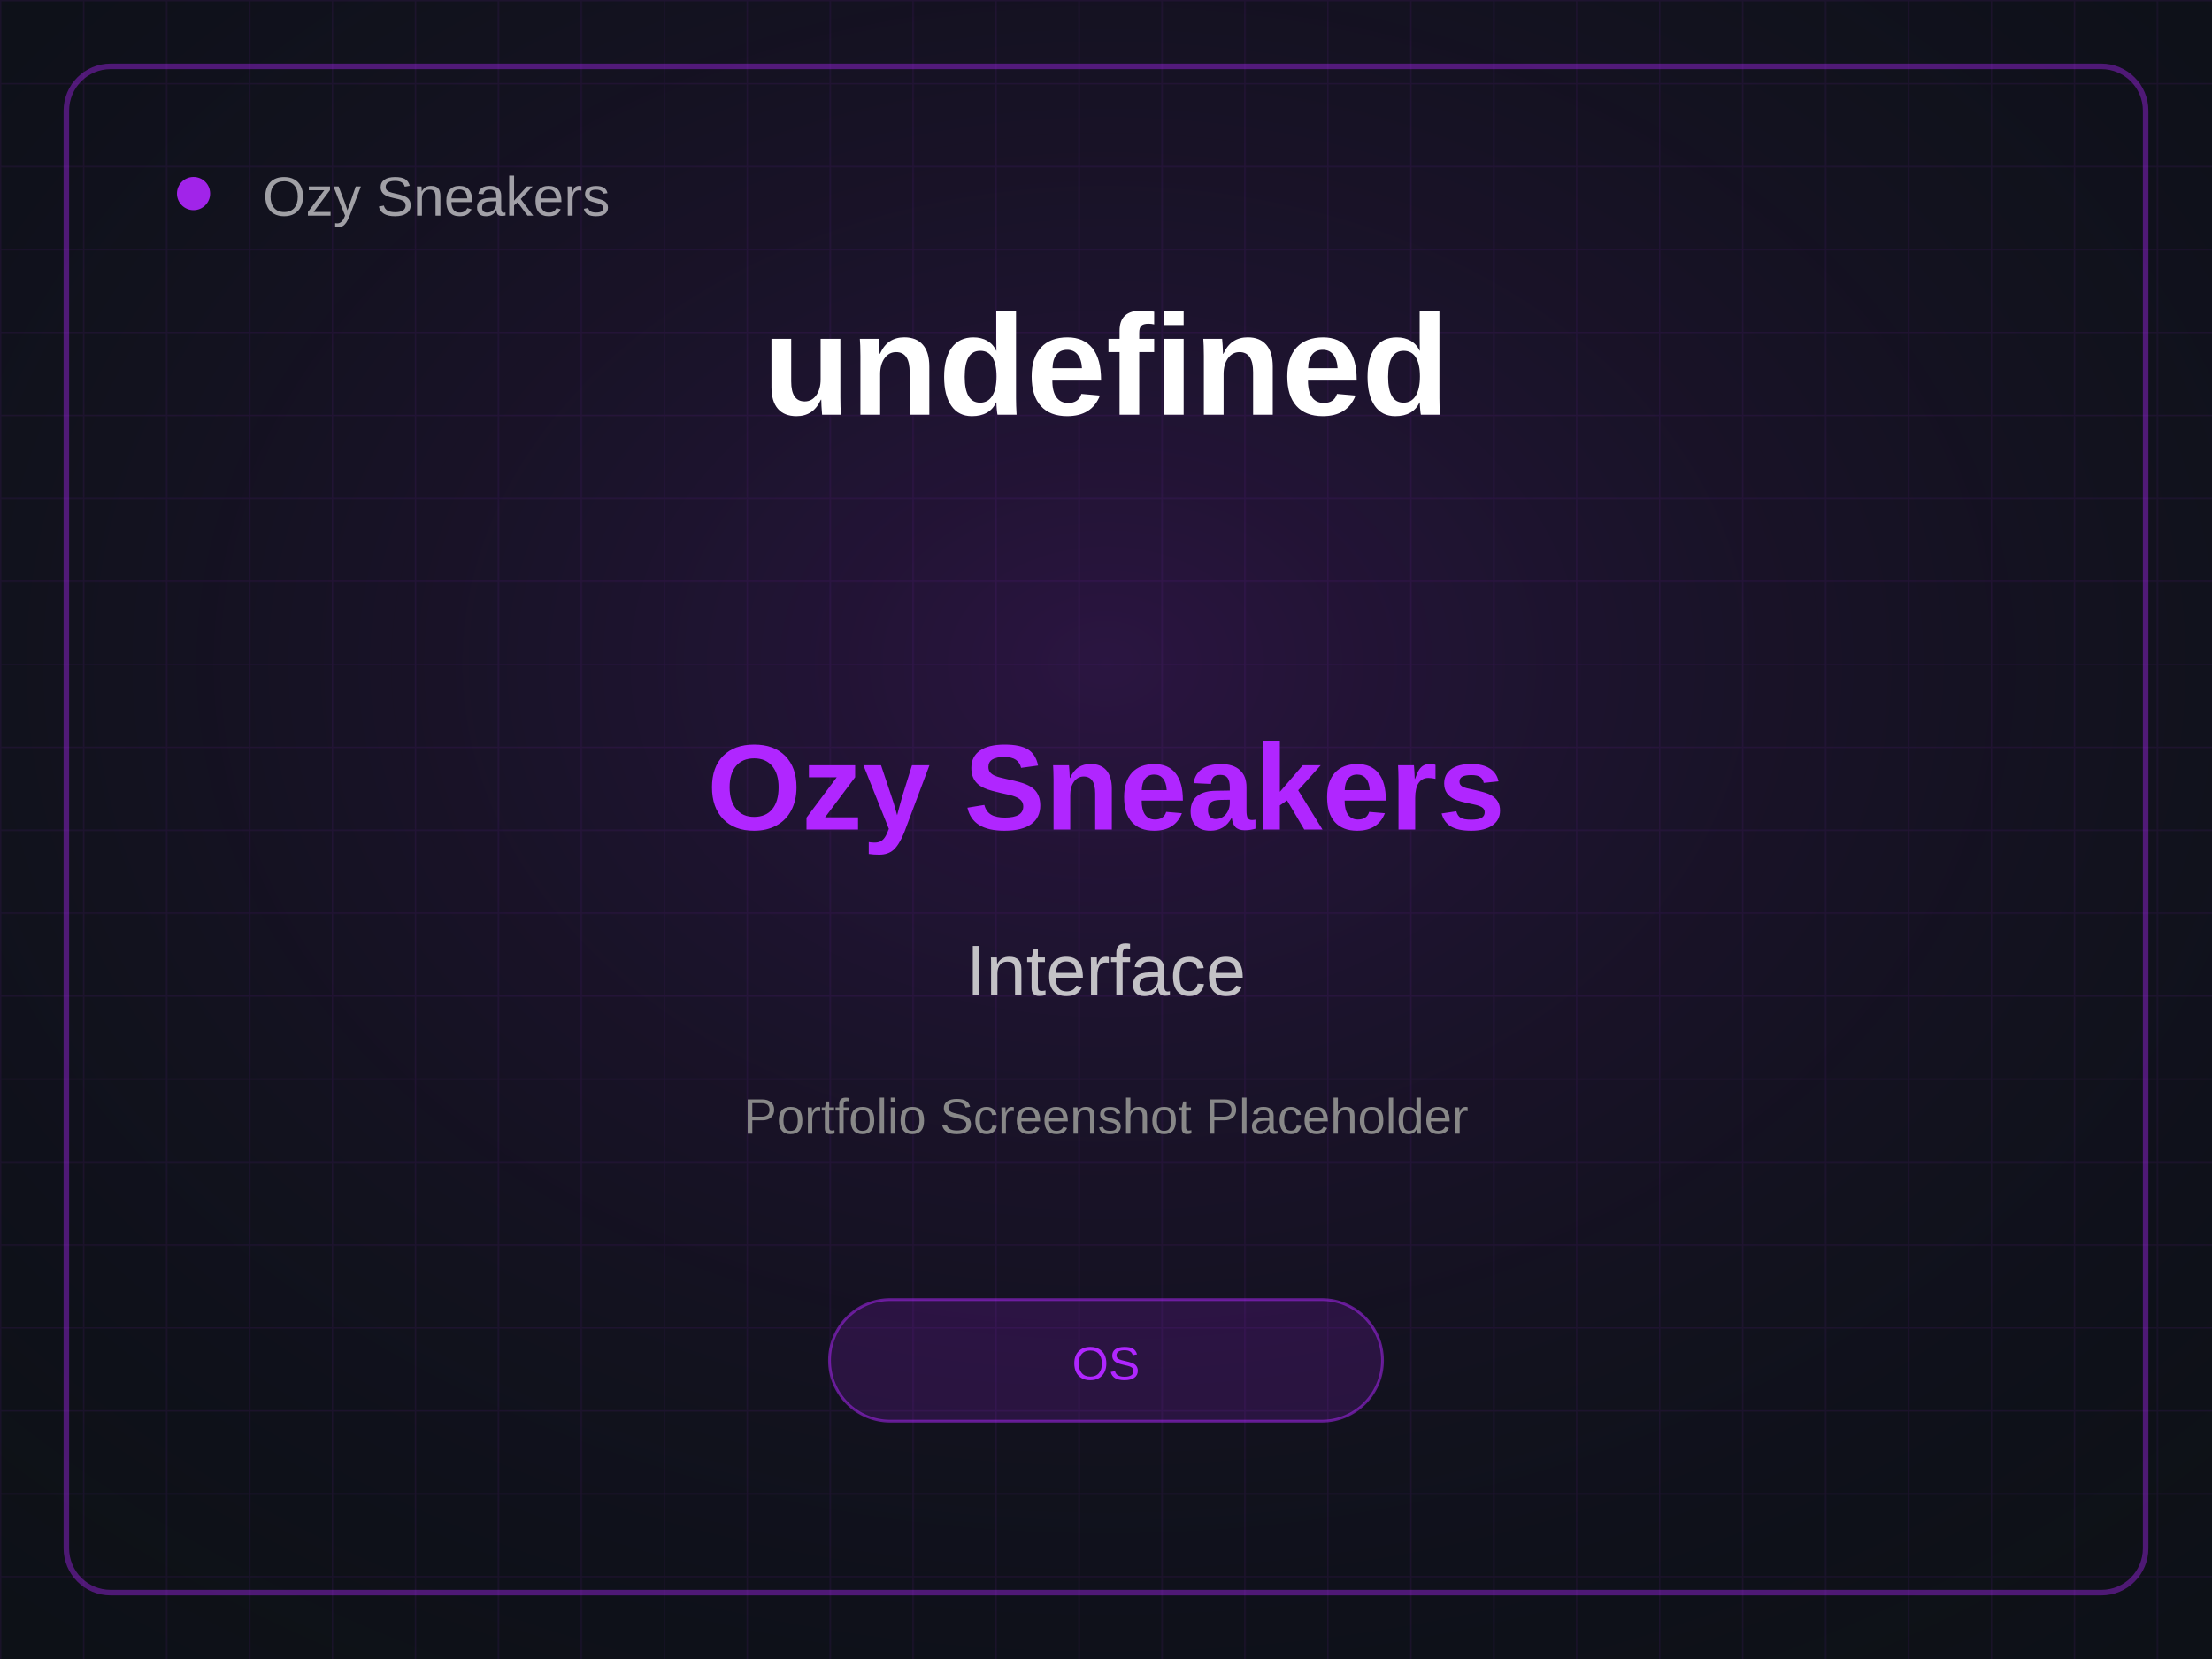
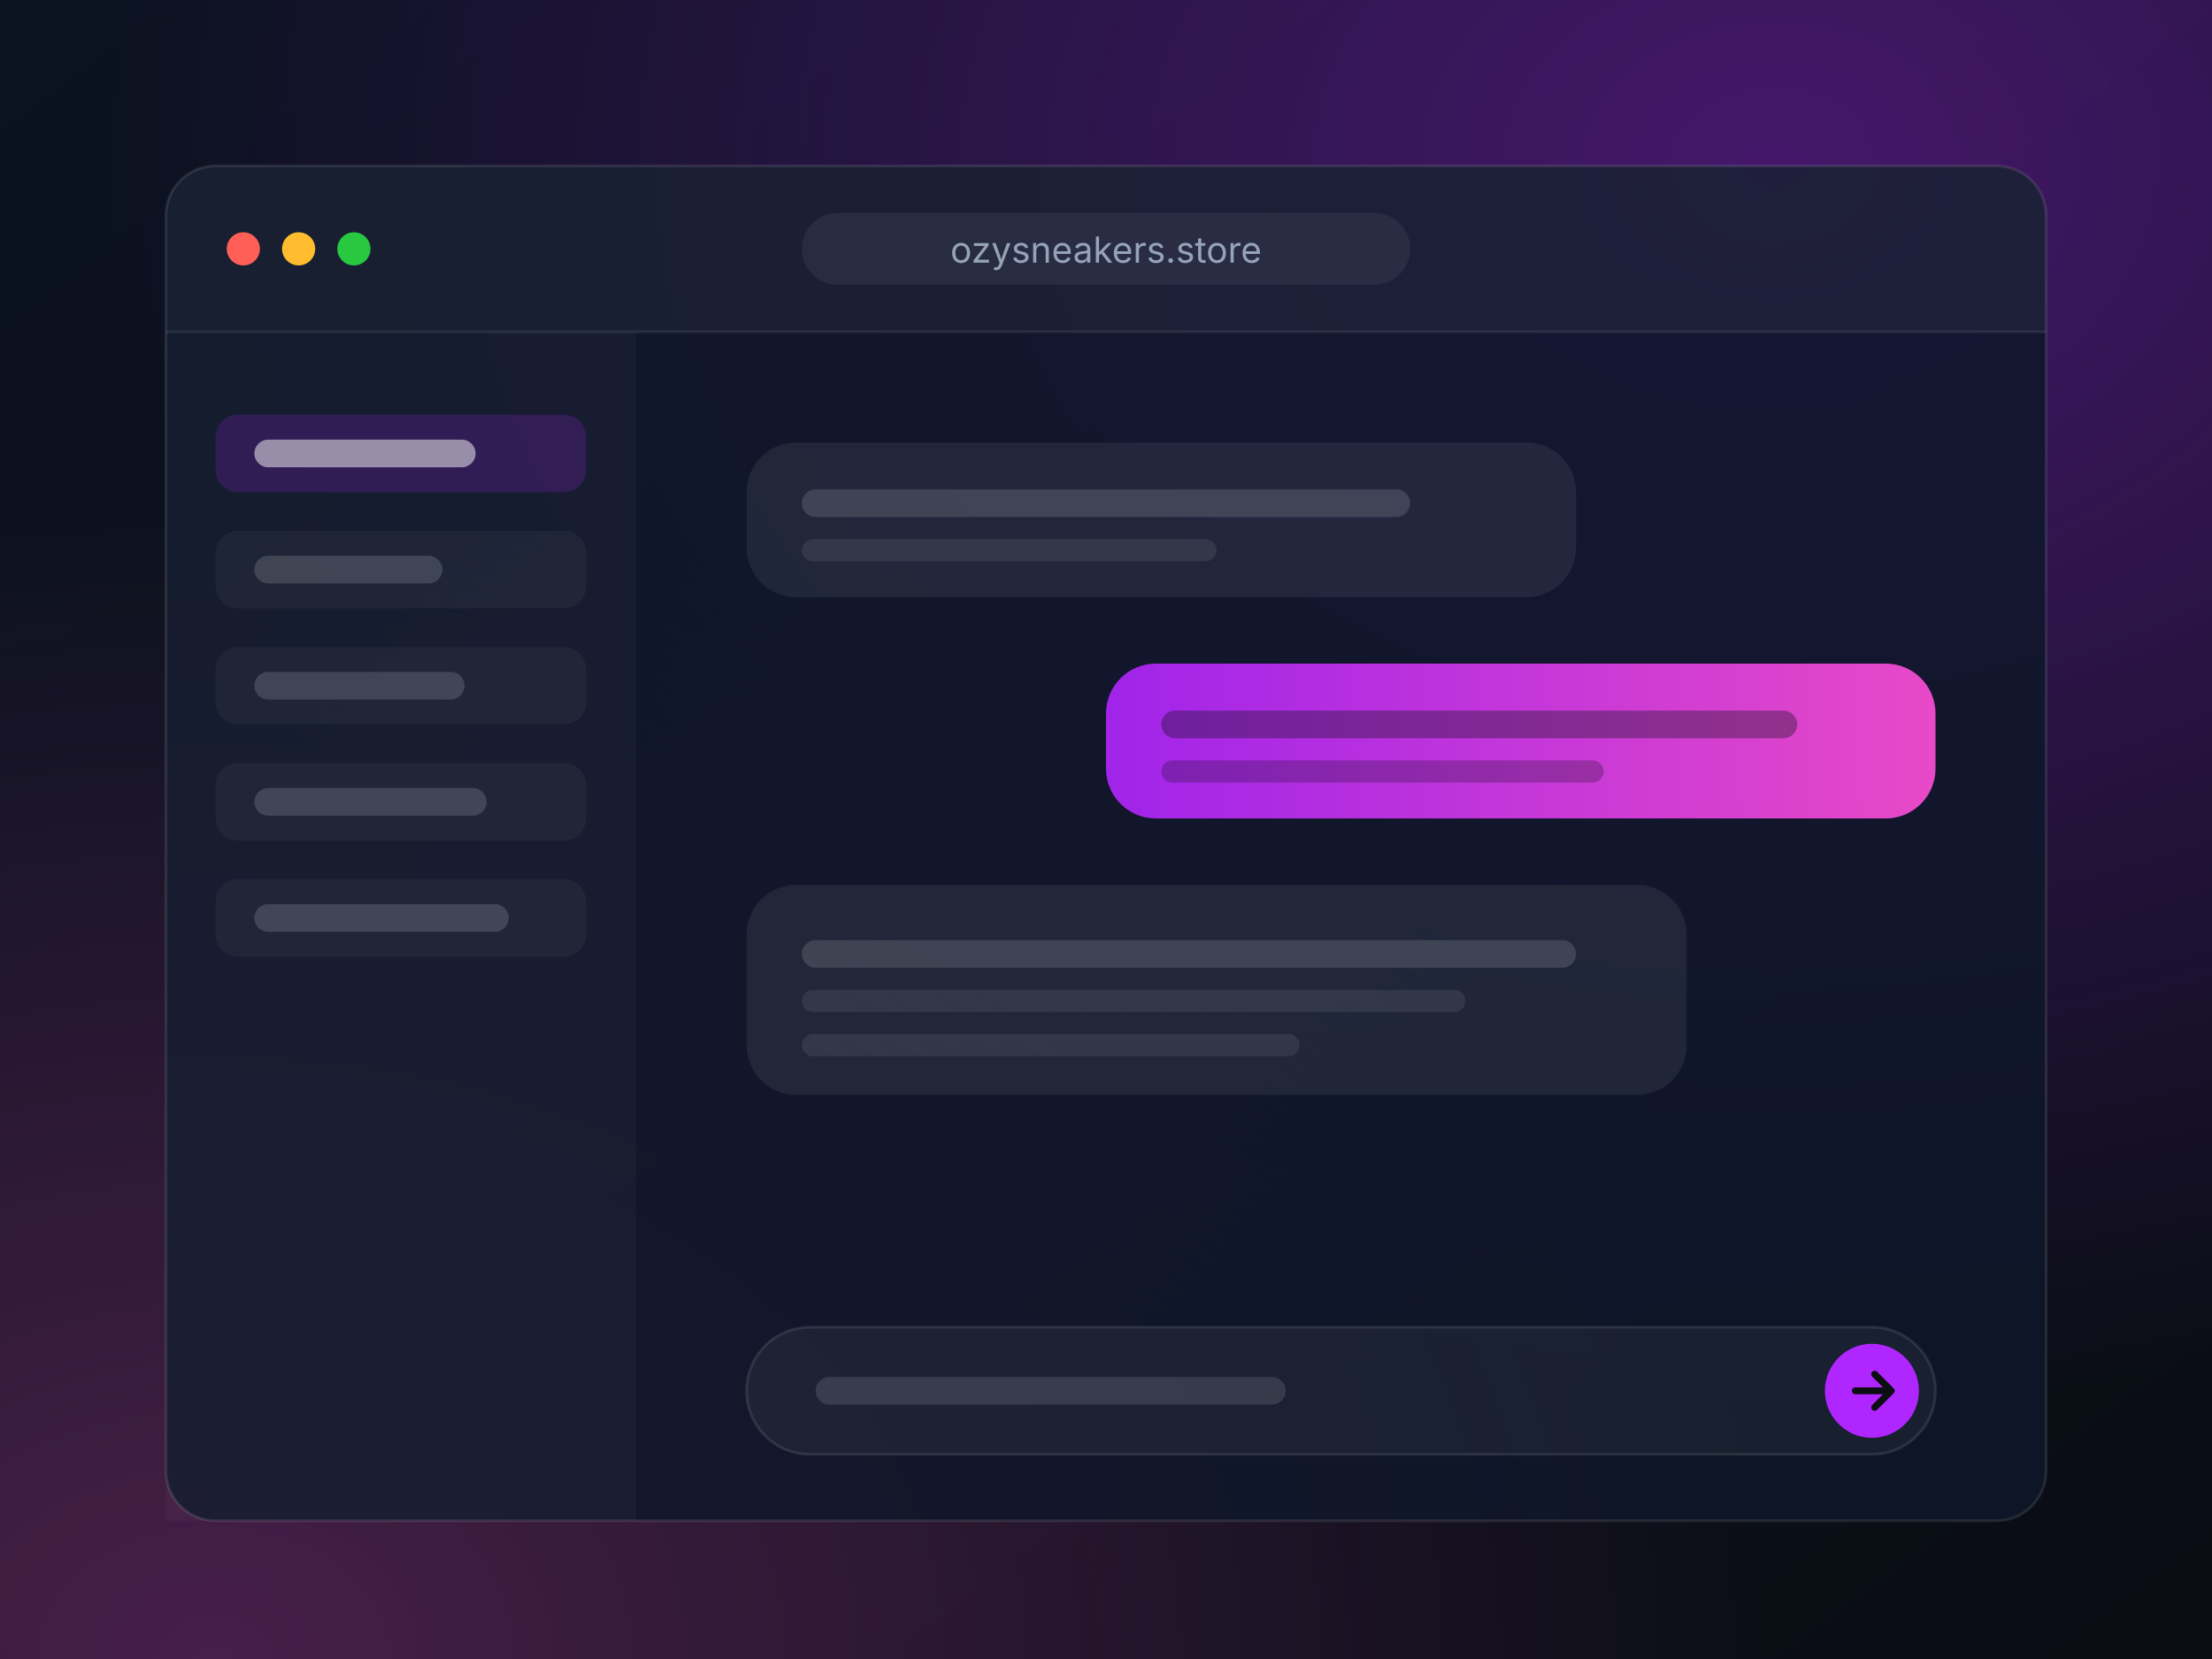
<svg xmlns="http://www.w3.org/2000/svg" width="800" height="600" viewBox="0 0 800 600">
  <defs>
-     <radialGradient id="g" cx="50%" cy="40%" r="80%">
-       <stop offset="0%" stop-color="#b026ff" stop-opacity="0.18" />
-       <stop offset="100%" stop-color="#0d1117" stop-opacity="0" />
+     <linearGradient id="bg" x1="0" y1="0" x2="1" y2="1">
+       <stop offset="0%" stop-color="#0b1220" />
+       <stop offset="100%" stop-color="#0a0d14" />
+     </linearGradient>
+     <radialGradient id="glow" cx="80%" cy="10%" r="75%">
+       <stop offset="0%" stop-color="#b026ff" stop-opacity="0.35" />
+       <stop offset="100%" stop-color="#b026ff" stop-opacity="0" />
    </radialGradient>
-     <pattern id="grid" width="30" height="30" patternUnits="userSpaceOnUse">
-       <path d="M30 0H0V30" fill="none" stroke="#b026ff" stroke-opacity="0.08" />
-     </pattern>
+     <radialGradient id="glow2" cx="10%" cy="100%" r="70%">
+       <stop offset="0%" stop-color="#ff4fd8" stop-opacity="0.25" />
+       <stop offset="100%" stop-color="#ff4fd8" stop-opacity="0" />
+     </radialGradient>
+     <radialGradient id="orb" cx="50%" cy="50%" r="50%">
+       <stop offset="0%" stop-color="#b026ff" stop-opacity="0.55" />
+       <stop offset="60%" stop-color="#ff4fd8" stop-opacity="0.2" />
+       <stop offset="100%" stop-color="#ff4fd8" stop-opacity="0" />
+     </radialGradient>
+     <linearGradient id="btn" x1="0" y1="0" x2="1" y2="0">
+       <stop offset="0%" stop-color="#b026ff" />
+       <stop offset="100%" stop-color="#ff4fd8" />
+     </linearGradient>
  </defs>
-   <rect width="800" height="600" fill="#0d1117" />
-   <rect width="800" height="600" fill="url(#grid)" />
-   <rect width="800" height="600" fill="url(#g)" />
-   <rect x="24" y="24" width="752" height="552" fill="none" stroke="#b026ff" stroke-opacity="0.4" stroke-width="2" rx="16" />
-   <circle cx="70" cy="70" r="6" fill="#b026ff" fill-opacity="0.9" />
-   <text x="95" y="78" font-family="Arial" font-size="20" fill="#ffffff" fill-opacity="0.6">Ozy Sneakers</text>
-   <text x="400" y="150" text-anchor="middle" font-family="Arial" font-size="52" font-weight="bold" fill="#ffffff">undefined</text>
-   <text x="400" y="300" text-anchor="middle" font-family="Arial" font-size="44" font-weight="bold" fill="#b026ff">Ozy Sneakers</text>
-   <text x="400" y="360" text-anchor="middle" font-family="Arial" font-size="26" fill="#e0e0e0" fill-opacity="0.85">Interface</text>
-   <text x="400" y="410" text-anchor="middle" font-family="Arial" font-size="18" fill="#888888">Portfolio Screenshot Placeholder</text>
-   <rect x="300" y="470" width="200" height="44" rx="22" fill="#b026ff" fill-opacity="0.15" stroke="#b026ff" stroke-opacity="0.5" />
-   <text x="400" y="499" text-anchor="middle" font-family="Arial" font-size="17" fill="#b026ff">OS</text>
+   <rect width="800" height="600" fill="url(#bg)" />
+   <rect width="800" height="600" fill="url(#glow)" />
+   <rect width="800" height="600" fill="url(#glow2)" />
+   <rect x="60" y="60" width="680" height="490" rx="18" fill="#0f172a" fill-opacity="0.85" stroke="#ffffff" stroke-opacity="0.1" />
+   <path d="M60 78a18 18 0 0 1 18-18h644a18 18 0 0 1 18 18v42H60z" fill="#ffffff" fill-opacity="0.04" />
+   <circle cx="88" cy="90" r="6" fill="#ff5f57" />
+   <circle cx="108" cy="90" r="6" fill="#febc2e" />
+   <circle cx="128" cy="90" r="6" fill="#28c840" />
+   <rect x="290" y="77" width="220" height="26" rx="13" fill="#ffffff" fill-opacity="0.06" />
+   <text x="400" y="95" text-anchor="middle" font-family="Inter, 'Segoe UI', Arial, sans-serif" font-size="13" fill="#94a3b8">ozysneakers.store</text>
+   <line x1="60" y1="120" x2="740" y2="120" stroke="#ffffff" stroke-opacity="0.08" />
+   <rect x="60" y="120" width="170" height="430" fill="#ffffff" fill-opacity="0.03" />
+   <rect x="78" y="150" width="134" height="28" rx="8" fill="#b026ff" fill-opacity="0.18" />
+   <rect x="92" y="159" width="80" height="10" rx="5" fill="#ffffff" fill-opacity="0.5" />
+   <rect x="78" y="192" width="134" height="28" rx="8" fill="#ffffff" fill-opacity="0.04" />
+   <rect x="92" y="201" width="68" height="10" rx="5" fill="#ffffff" fill-opacity="0.15" />
+   <rect x="78" y="234" width="134" height="28" rx="8" fill="#ffffff" fill-opacity="0.04" />
+   <rect x="92" y="243" width="76" height="10" rx="5" fill="#ffffff" fill-opacity="0.15" />
+   <rect x="78" y="276" width="134" height="28" rx="8" fill="#ffffff" fill-opacity="0.04" />
+   <rect x="92" y="285" width="84" height="10" rx="5" fill="#ffffff" fill-opacity="0.15" />
+   <rect x="78" y="318" width="134" height="28" rx="8" fill="#ffffff" fill-opacity="0.04" />
+   <rect x="92" y="327" width="92" height="10" rx="5" fill="#ffffff" fill-opacity="0.15" />
+   <rect x="270" y="160" width="300" height="56" rx="18" fill="#ffffff" fill-opacity="0.07" />
+   <rect x="290" y="177" width="220" height="10" rx="5" fill="#ffffff" fill-opacity="0.14" />
+   <rect x="290" y="195" width="150" height="8" rx="4" fill="#ffffff" fill-opacity="0.08" />
+   <rect x="400" y="240" width="300" height="56" rx="18" fill="url(#btn)" fill-opacity="0.9" />
+   <rect x="420" y="257" width="230" height="10" rx="5" fill="#0b0f14" fill-opacity="0.35" />
+   <rect x="420" y="275" width="160" height="8" rx="4" fill="#0b0f14" fill-opacity="0.25" />
+   <rect x="270" y="320" width="340" height="76" rx="18" fill="#ffffff" fill-opacity="0.07" />
+   <rect x="290" y="340" width="280" height="10" rx="5" fill="#ffffff" fill-opacity="0.14" />
+   <rect x="290" y="358" width="240" height="8" rx="4" fill="#ffffff" fill-opacity="0.08" />
+   <rect x="290" y="374" width="180" height="8" rx="4" fill="#ffffff" fill-opacity="0.08" />
+   <rect x="270" y="480" width="430" height="46" rx="23" fill="#ffffff" fill-opacity="0.05" stroke="#ffffff" stroke-opacity="0.1" />
+   <rect x="295" y="498" width="170" height="10" rx="5" fill="#ffffff" fill-opacity="0.12" />
+   <circle cx="677" cy="503" r="17" fill="#b026ff" />
+   <path d="M671 503h12M678 497l6 6-6 6" stroke="#0b0f14" stroke-width="2.5" fill="none" stroke-linecap="round" stroke-linejoin="round" />
</svg>
